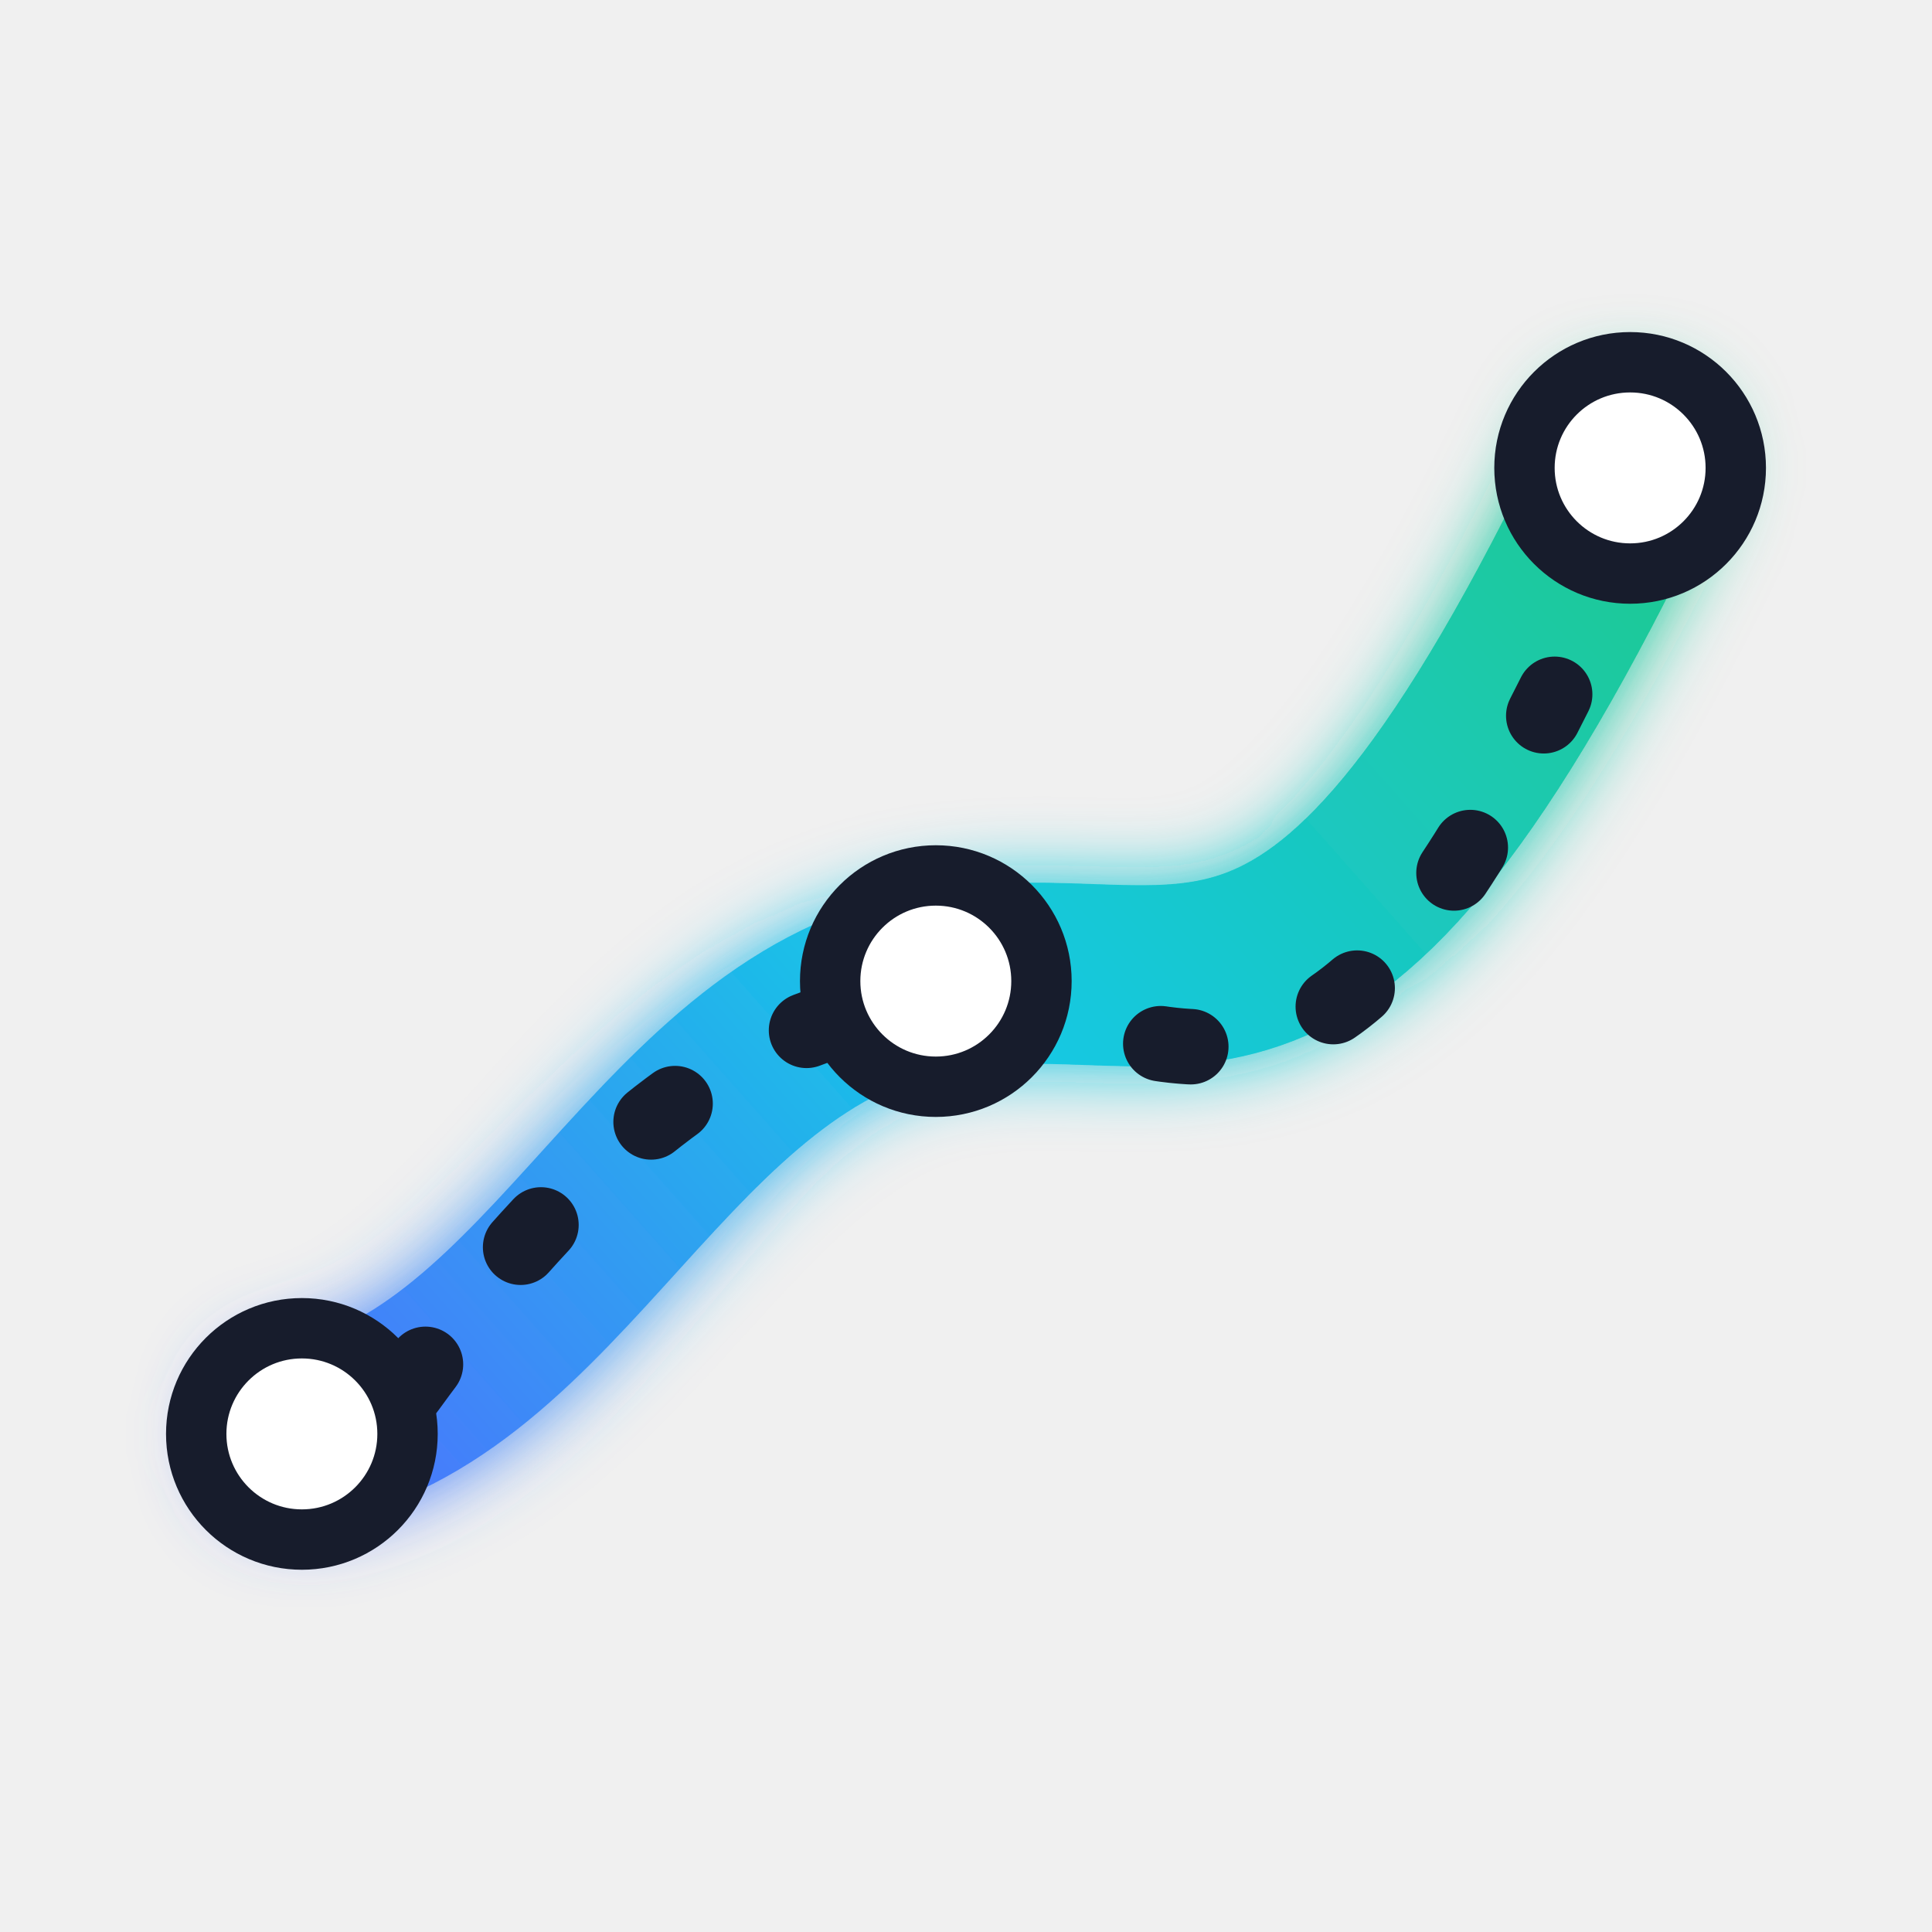
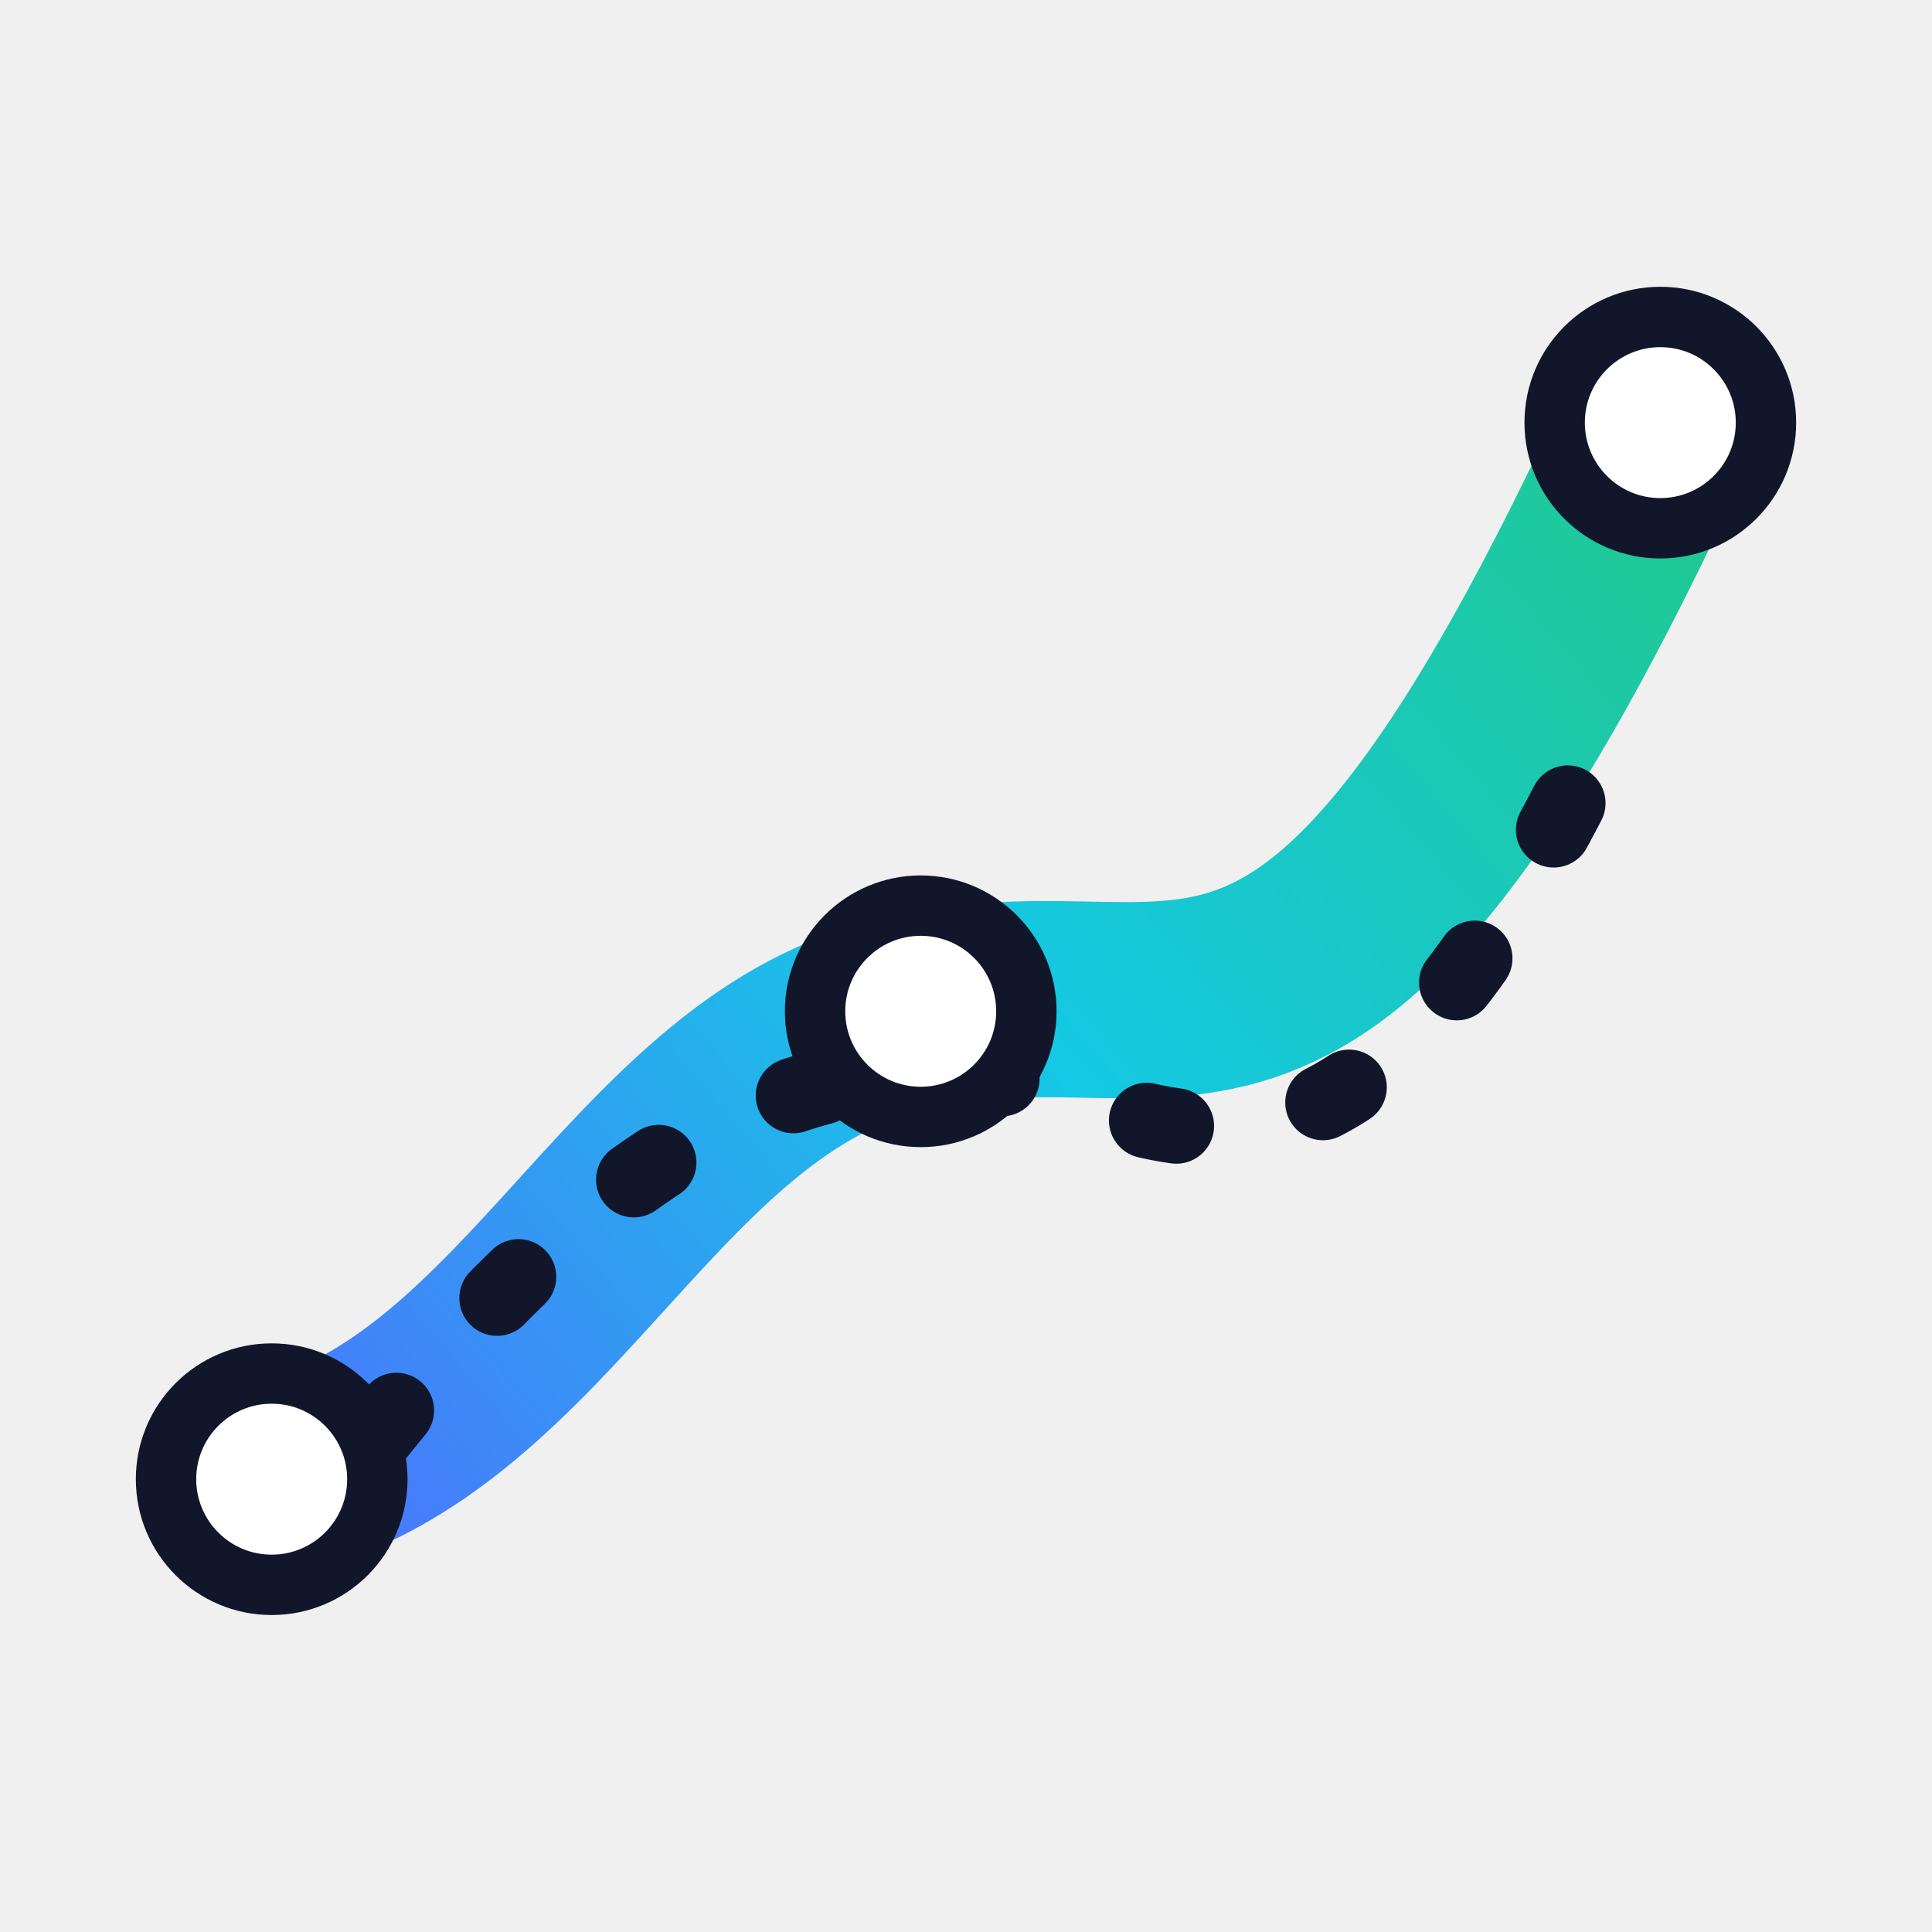
<svg xmlns="http://www.w3.org/2000/svg" viewBox="0 0 128 128" role="img" aria-label="Growth Studio Prism Signal-mode mark">
  <defs>
-     <linearGradient id="s" x1="20" y1="102" x2="108" y2="24" gradientUnits="userSpaceOnUse">
+     <linearGradient id="signal" x1="17" y1="104" x2="111" y2="24" gradientUnits="userSpaceOnUse">
      <stop stop-color="#4F6FFF" />
-       <stop offset=".48" stop-color="#15C8E5" />
+       <stop offset=".5" stop-color="#15C8E5" />
      <stop offset="1" stop-color="#20C98B" />
    </linearGradient>
-     <filter id="g" x="-25%" y="-25%" width="150%" height="150%">
-       <feGaussianBlur stdDeviation="2.4" result="b" />
-       <feMerge>
-         <feMergeNode in="b" />
-         <feMergeNode in="SourceGraphic" />
-       </feMerge>
-     </filter>
  </defs>
-   <path d="M20 95c17-3 24-27 42-30 17-3 25 10 46-34" fill="none" stroke="url(#s)" stroke-width="12" stroke-linecap="round" filter="url(#g)" />
-   <path d="M27 92c16-22 30-29 45-24 13 4 20 0 31-22" fill="none" stroke="#171C2C" stroke-width="5" stroke-linecap="round" stroke-dasharray="2 10" />
-   <g fill="#FFF" stroke="#171C2C" stroke-width="4">
-     <circle cx="20" cy="95" r="7" />
-     <circle cx="62" cy="65" r="7" />
-     <circle cx="108" cy="31" r="7" />
+   <path d="M18 98c18-4 25-28 43-31 18-4 26 11 49-39" fill="none" stroke="url(#signal)" stroke-width="13" stroke-linecap="round" />
+   <path d="M25 95c16-20 31-28 47-22 13 5 22 0 33-22" fill="none" stroke="#11162A" stroke-width="5" stroke-linecap="round" stroke-dasharray="2 10" />
+   <g fill="#fff" stroke="#11162A" stroke-width="4">
+     <circle cx="18" cy="98" r="7" />
+     <circle cx="61" cy="67" r="7" />
+     <circle cx="110" cy="28" r="7" />
  </g>
</svg>
